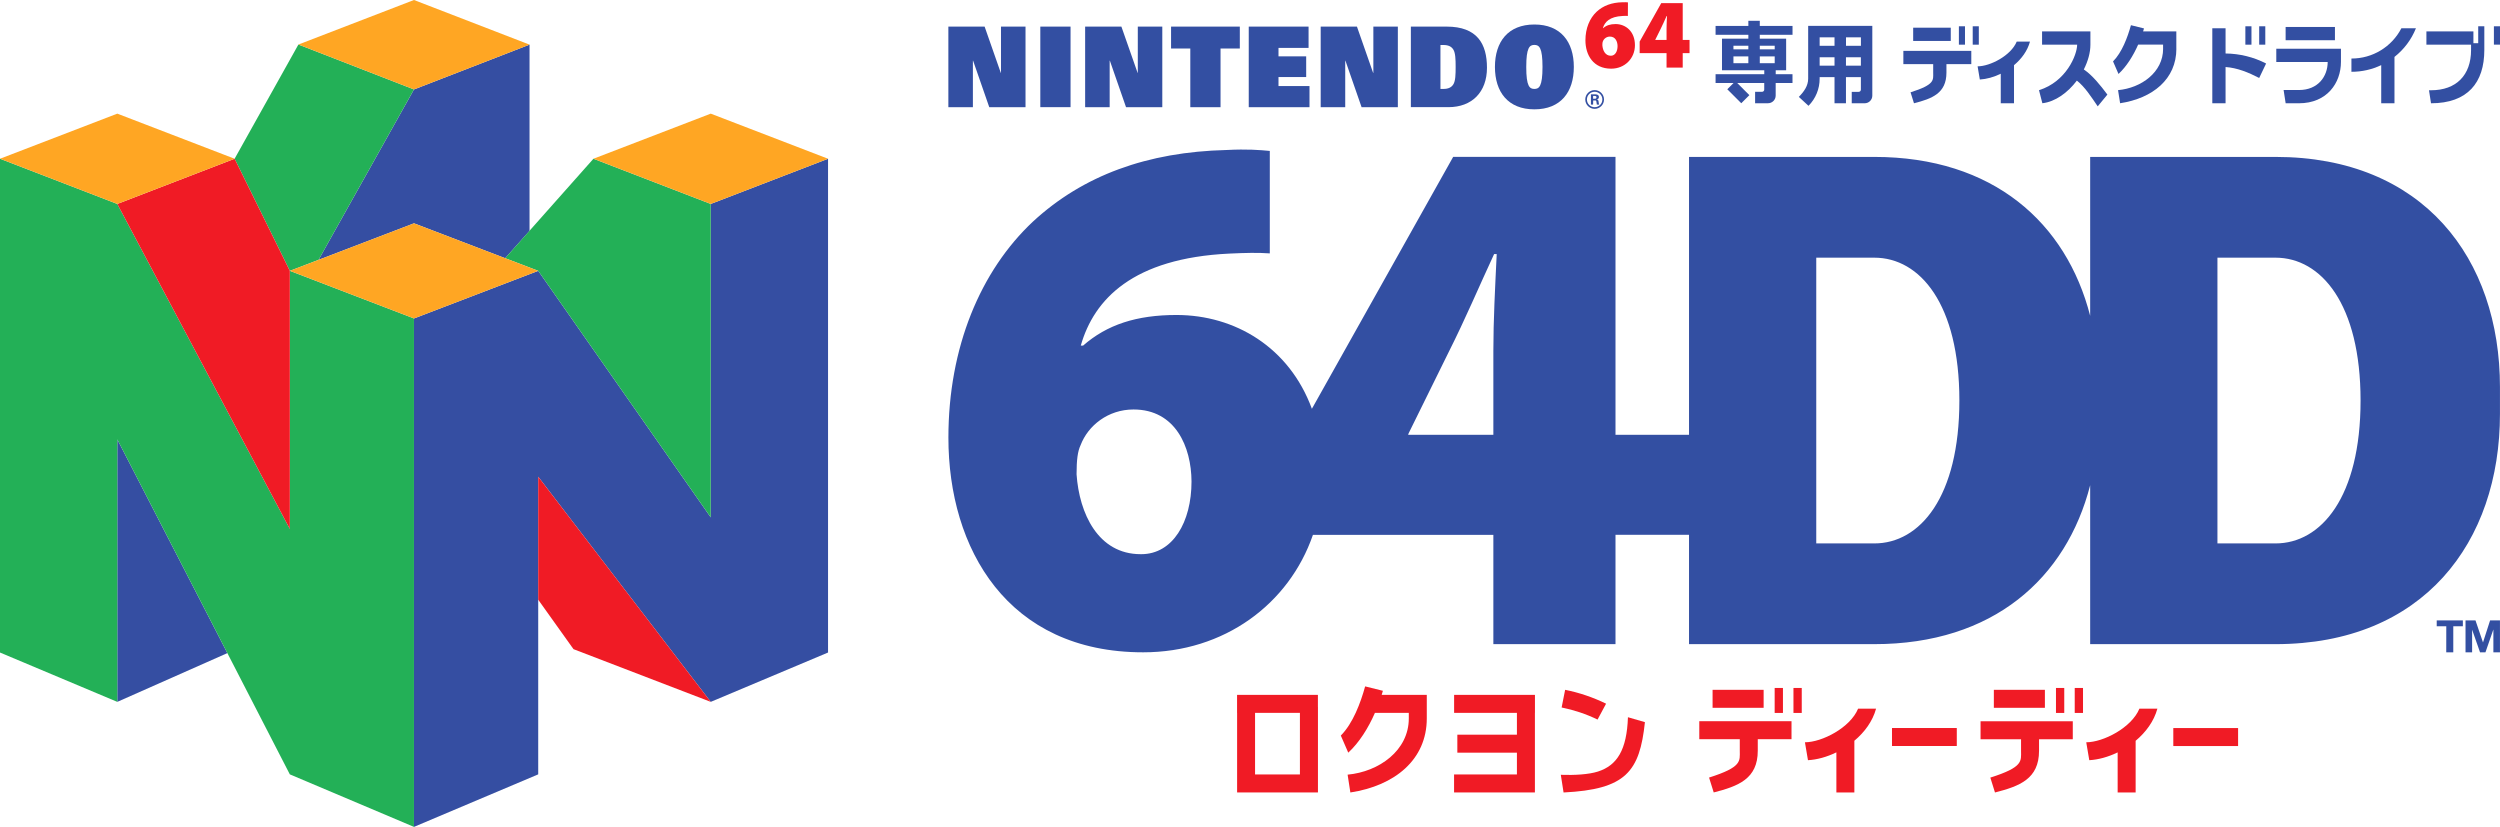
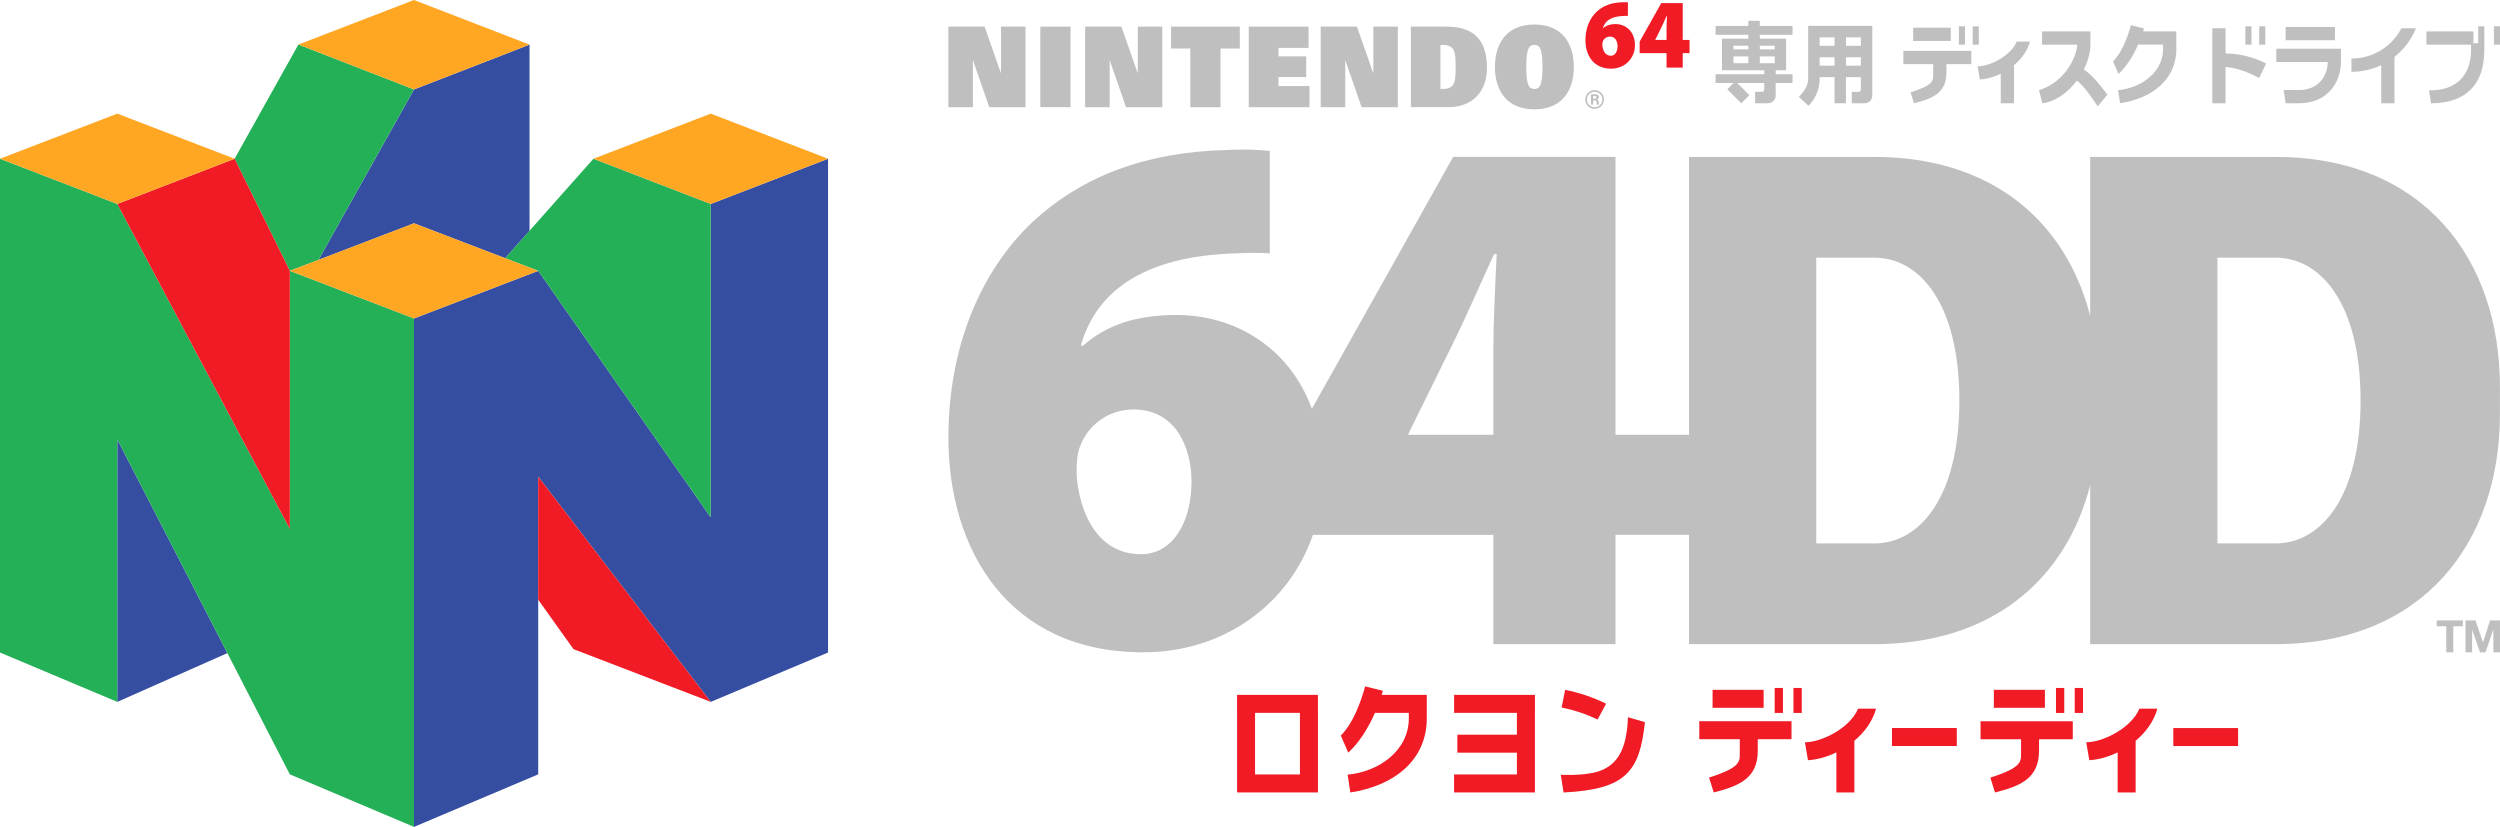
<svg xmlns="http://www.w3.org/2000/svg" height="2045.851" width="6185.398" version="1.1" id="svg167380">
  <defs id="defs167384" />
  <g id="g1" transform="matrix(11.15081,0,0,11.15081,-143.5064,2272.498)">
    <polygon class="st2" points="429.5,92.8 330.5,269.6 429.5,231.7 524.1,267.9 549.4,239.5 549.4,46.3 " id="polygon11" style="fill:#354ea2" transform="matrix(0.2138606,0,0,0.2138606,12.86959,-203.7966)" />
    <polygon class="st2" points="121.7,728.2 235.9,677.6 121.7,455.9 " id="polygon13" style="fill:#354ea2" transform="matrix(0.2138606,0,0,0.2138606,12.86959,-203.7966)" />
    <polygon class="st2" points="859.1,164.7 859.1,677 737.4,728.2 558.4,494.6 558.4,803.4 429.5,857.9 429.5,330.4 558.4,281 737.4,536.8 737.4,211.6 " id="polygon12" style="fill:#354ea2" transform="matrix(0.2138606,0,0,0.2138606,12.86959,-203.7966)" />
    <polygon class="st3" points="429.5,92.8 309.6,46.2 243.4,164.7 300.7,281 330.5,269.6 " id="polygon14" style="fill:#23b057" transform="matrix(0.2138606,0,0,0.2138606,12.86959,-203.7966)" />
    <polygon class="st3" points="737.4,536.8 558.4,281 524.1,267.9 615.7,164.7 737.4,211.6 " id="polygon15" style="fill:#23b057" transform="matrix(0.2138606,0,0,0.2138606,12.86959,-203.7966)" />
    <polygon class="st3" points="300.7,281 300.7,548.8 121.7,211.6 0,164.7 0,677 121.7,728.2 121.7,455.9 300.7,803.4 429.5,857.9 429.5,330.4 " id="polygon16" style="fill:#23b057" transform="matrix(0.2138606,0,0,0.2138606,12.86959,-203.7966)" />
    <polygon class="st1" points="121.7,211.6 243.4,164.7 300.7,281 300.7,548.8 " id="polygon17" style="fill:#f01b25" transform="matrix(0.2138606,0,0,0.2138606,12.86959,-203.7966)" />
    <polygon class="st1" points="558.4,622.2 595,673.5 737.4,728.2 558.4,494.6 " id="polygon18" style="fill:#f01b25" transform="matrix(0.2138606,0,0,0.2138606,12.86959,-203.7966)" />
    <polygon class="st4" points="300.7,281 429.5,231.7 558.4,281 429.5,330.4 " id="polygon19" style="fill:#ffa623" transform="matrix(0.2138606,0,0,0.2138606,12.86959,-203.7966)" />
    <polygon class="st4" points="859.1,164.7 737.4,211.6 615.7,164.7 737.4,117.9 " id="polygon20" style="fill:#ffa623" transform="matrix(0.2138606,0,0,0.2138606,12.86959,-203.7966)" />
    <polygon class="st4" points="243.4,164.7 121.7,211.6 0,164.7 121.7,117.9 " id="polygon21" style="fill:#ffa623" transform="matrix(0.2138606,0,0,0.2138606,12.86959,-203.7966)" />
    <polygon class="st4" points="309.6,46.2 429.5,92.8 549.4,46.3 429.5,0 " id="polygon22" style="fill:#ffa623" transform="matrix(0.2138606,0,0,0.2138606,12.86959,-203.7966)" />
  </g>
  <g transform="matrix(1.333333,0,0,-1.333333,2346.401,1961.455)" id="g10">
-     <path id="path88" style="fill:#334fa2;fill-opacity:1;fill-rule:nonzero;stroke:none;stroke-width:0.1" d="m 45.523,1358.5 h 0.375 l 30,-86.33 h 67.278 v 149.55 H 97.648 v -85.8 h -0.375 l -30,85.8 H 0 v -149.55 h 45.523 z" />
-     <path id="path94" style="fill:#334fa2;fill-opacity:1;fill-rule:nonzero;stroke:none;stroke-width:0.1" d="m 170.625,1272.25 h 56.102 v 149.473 h -56.102 z" />
-     <path id="path90" style="fill:#334fa2;fill-opacity:1;fill-rule:nonzero;stroke:none;stroke-width:0.1" d="m 299.324,1358.5 h 0.375 l 30,-86.33 h 67.278 v 149.55 h -45.454 v -85.8 h -0.375 l -30.074,85.8 h -67.273 v -149.55 h 45.523 z" />
-     <path id="path96" style="fill:#334fa2;fill-opacity:1;fill-rule:nonzero;stroke:none;stroke-width:0.1" d="m 448.949,1272.17 h 56.102 v 108.9 h 35.773 v 40.65 H 413.25 v -40.65 h 35.699 z" />
-     <path id="path106" style="fill:#334fa2;fill-opacity:1;fill-rule:nonzero;stroke:none;stroke-width:0.1" d="m 670.125,1311.4 h -57.523 v 16.73 h 51.375 v 38.39 h -51.375 v 15.68 h 55.796 v 39.52 h -111 v -149.55 h 112.727 z" />
-     <path id="path92" style="fill:#334fa2;fill-opacity:1;fill-rule:nonzero;stroke:none;stroke-width:0.1" d="m 736.426,1358.5 h 0.375 l 30,-86.33 h 67.273 v 149.55 h -45.449 v -85.8 h -0.449 l -30,85.8 h -67.278 v -149.55 h 45.528 z" />
-     <path id="path98" style="fill:#334fa2;fill-opacity:1;fill-rule:nonzero;stroke:none;stroke-width:0.1" d="m 999.449,1345.38 c 0,44.25 -18.074,76.34 -74.773,76.34 h -66.449 v -149.47 h 69.824 c 43.574,0 71.398,27.97 71.398,73.13 z m -86.324,-39.31 v 81.53 h 5.477 c 9.074,0 15.074,-2.78 18.597,-8.78 3.676,-6.22 4.125,-17.55 4.125,-32.02 0,-14.4 -0.375,-25.73 -4.125,-31.95 -3.523,-6 -9.597,-8.78 -18.597,-8.78 z" />
-     <path id="path100" style="fill:#334fa2;fill-opacity:1;fill-rule:nonzero;stroke:none;stroke-width:0.1" d="m 1087.43,1268.2 c 48.89,0 73.2,32.02 73.2,78.68 0,46.64 -24.38,78.75 -73.2,78.75 -48.91,0 -73.2,-32.11 -73.2,-78.75 0,-46.58 24.37,-78.68 73.2,-78.68 z m 0,119.55 c 9,0 15.07,-5.1 15.07,-40.87 0,-36.61 -6.45,-40.81 -15.07,-40.81 -8.63,0 -15.16,4.28 -15.08,40.81 0,35.84 6.08,40.87 15.08,40.87 z" />
-     <path id="path14" style="fill:#334fa2;fill-opacity:1;fill-rule:nonzero;stroke:none;stroke-width:0.1" d="m 1199.25,1272.17 c -7.95,0 -14.32,6.46 -14.32,14.33 0,7.88 6.45,14.32 14.32,14.32 7.88,0 14.32,-6.44 14.32,-14.32 0.08,-7.95 -6.37,-14.33 -14.32,-14.33 m 0,31.73 c -9.6,0 -17.4,-7.8 -17.4,-17.4 0,-9.6 7.8,-17.4 17.4,-17.4 9.6,0 17.4,7.8 17.4,17.4 0,9.52 -7.8,17.4 -17.4,17.4 z" />
-     <path id="path16" style="fill:#334fa2;fill-opacity:1;fill-rule:nonzero;stroke:none;stroke-width:0.1" d="m 1196.4,1287.85 h 3.37 c 1.88,0 2.86,0.9 2.86,2.7 0,1.72 -1.06,2.4 -2.86,2.47 h -3.37 v -5.17 m 0,-10.88 h -4.05 v 19.05 h 8.17 c 3.23,0 6.68,-1.05 6.68,-4.95 0,-2.55 -1.65,-4.12 -3.97,-4.65 3.15,-0.37 3.15,-2.32 3.45,-4.95 0.14,-1.27 0.37,-3.45 1.12,-4.5 h -4.5 c -0.37,1.73 -0.53,3.38 -0.75,5.1 -0.15,1.13 -0.37,2.56 -1.73,2.63 h -4.27 z" />
+     <path id="path88" style="fill:#bfbfbf;fill-opacity:1;fill-rule:nonzero;stroke:none;stroke-width:0.1" d="m 45.523,1358.5 h 0.375 l 30,-86.33 h 67.278 v 149.55 H 97.648 v -85.8 h -0.375 l -30,85.8 H 0 v -149.55 h 45.523 z" />
+     <path id="path94" style="fill:#bfbfbf;fill-opacity:1;fill-rule:nonzero;stroke:none;stroke-width:0.1" d="m 170.625,1272.25 h 56.102 v 149.473 h -56.102 z" />
+     <path id="path90" style="fill:#bfbfbf;fill-opacity:1;fill-rule:nonzero;stroke:none;stroke-width:0.1" d="m 299.324,1358.5 h 0.375 l 30,-86.33 h 67.278 v 149.55 h -45.454 v -85.8 h -0.375 l -30.074,85.8 h -67.273 v -149.55 h 45.523 z" />
+     <path id="path96" style="fill:#bfbfbf;fill-opacity:1;fill-rule:nonzero;stroke:none;stroke-width:0.1" d="m 448.949,1272.17 h 56.102 v 108.9 h 35.773 v 40.65 H 413.25 v -40.65 h 35.699 z" />
+     <path id="path106" style="fill:#bfbfbf;fill-opacity:1;fill-rule:nonzero;stroke:none;stroke-width:0.1" d="m 670.125,1311.4 h -57.523 v 16.73 h 51.375 v 38.39 h -51.375 v 15.68 h 55.796 v 39.52 h -111 v -149.55 h 112.727 z" />
+     <path id="path92" style="fill:#bfbfbf;fill-opacity:1;fill-rule:nonzero;stroke:none;stroke-width:0.1" d="m 736.426,1358.5 h 0.375 l 30,-86.33 h 67.273 v 149.55 h -45.449 v -85.8 h -0.449 l -30,85.8 h -67.278 v -149.55 h 45.528 z" />
+     <path id="path98" style="fill:#bfbfbf;fill-opacity:1;fill-rule:nonzero;stroke:none;stroke-width:0.1" d="m 999.449,1345.38 c 0,44.25 -18.074,76.34 -74.773,76.34 h -66.449 v -149.47 h 69.824 c 43.574,0 71.398,27.97 71.398,73.13 z m -86.324,-39.31 v 81.53 h 5.477 c 9.074,0 15.074,-2.78 18.597,-8.78 3.676,-6.22 4.125,-17.55 4.125,-32.02 0,-14.4 -0.375,-25.73 -4.125,-31.95 -3.523,-6 -9.597,-8.78 -18.597,-8.78 z" />
+     <path id="path100" style="fill:#bfbfbf;fill-opacity:1;fill-rule:nonzero;stroke:none;stroke-width:0.1" d="m 1087.43,1268.2 c 48.89,0 73.2,32.02 73.2,78.68 0,46.64 -24.38,78.75 -73.2,78.75 -48.91,0 -73.2,-32.11 -73.2,-78.75 0,-46.58 24.37,-78.68 73.2,-78.68 z m 0,119.55 c 9,0 15.07,-5.1 15.07,-40.87 0,-36.61 -6.45,-40.81 -15.07,-40.81 -8.63,0 -15.16,4.28 -15.08,40.81 0,35.84 6.08,40.87 15.08,40.87 z" />
+     <path id="path14" style="fill:#bfbfbf;fill-opacity:1;fill-rule:nonzero;stroke:none;stroke-width:0.1" d="m 1199.25,1272.17 c -7.95,0 -14.32,6.46 -14.32,14.33 0,7.88 6.45,14.32 14.32,14.32 7.88,0 14.32,-6.44 14.32,-14.32 0.08,-7.95 -6.37,-14.33 -14.32,-14.33 m 0,31.73 c -9.6,0 -17.4,-7.8 -17.4,-17.4 0,-9.6 7.8,-17.4 17.4,-17.4 9.6,0 17.4,7.8 17.4,17.4 0,9.52 -7.8,17.4 -17.4,17.4 z" />
+     <path id="path16" style="fill:#bfbfbf;fill-opacity:1;fill-rule:nonzero;stroke:none;stroke-width:0.1" d="m 1196.4,1287.85 h 3.37 c 1.88,0 2.86,0.9 2.86,2.7 0,1.72 -1.06,2.4 -2.86,2.47 h -3.37 v -5.17 m 0,-10.88 h -4.05 v 19.05 h 8.17 c 3.23,0 6.68,-1.05 6.68,-4.95 0,-2.55 -1.65,-4.12 -3.97,-4.65 3.15,-0.37 3.15,-2.32 3.45,-4.95 0.14,-1.27 0.37,-3.45 1.12,-4.5 h -4.5 c -0.37,1.73 -0.53,3.38 -0.75,5.1 -0.15,1.13 -0.37,2.56 -1.73,2.63 h -4.27 z" />
  </g>
  <g id="g5">
    <path id="path102" style="fill:#f01b25;fill-opacity:1;fill-rule:nonzero;stroke:none;stroke-width:0.1" d="m 1229.93,1343.65 c 25.2,0 44.09,19.05 44.09,43.57 0,25.58 -17.17,39.23 -35.92,39.23 -9.75,0 -17.1,-2.4 -22.95,-7.57 h -0.6 c 3.22,11.39 12.75,21.44 36.45,22.57 4.05,0.22 6.98,0.3 9.9,0.07 l 0.15,25.13 c -2.4,0.23 -5.55,0.52 -10.65,0.23 -19.35,-0.46 -35.17,-6.16 -47.47,-17.56 -12.91,-12.07 -20.78,-30.82 -20.78,-53.02 0,-27.23 14.48,-52.65 47.78,-52.65 z m -15.38,50.77 c 1.88,4.88 6.83,8.78 13.05,8.78 10.28,0 14.1,-9.23 14.17,-17.7 0,-9.98 -4.64,-17.85 -12.37,-17.85 -10.58,-0.08 -15.15,9.98 -15.83,19.57 0,3.6 0.23,5.7 0.98,7.2 z" transform="matrix(1.333333,0,0,-1.333333,2346.401,1961.455)" />
    <path id="path104" style="fill:#f01b25;fill-opacity:1;fill-rule:nonzero;stroke:none;stroke-width:0.1" d="m 1332.68,1345.6 h 30 v 26.85 h 12.67 v 24.6 h -12.67 v 68.25 h -39.83 l -40.05,-71.33 v -21.52 h 49.88 z m -21,51.45 0.14,0.37 9.83,19.88 c 4.2,8.33 7.42,15.97 11.17,24.08 h 0.68 c -0.37,-8.41 -0.82,-16.28 -0.82,-23.86 v -20.55 z" transform="matrix(1.333333,0,0,-1.333333,2346.401,1961.455)" />
  </g>
  <g id="g4" transform="matrix(1.333333,0,0,-1.333333,2346.401,1961.455)">
-     <path id="path160" style="fill:#334fa2;fill-opacity:1;fill-rule:nonzero;stroke:none;stroke-width:0.177" d="M 2462.624,1179.921 H 2118.757 V 885.023 c -44.248,172.501 -179.785,294.899 -400.581,294.899 h -343.8 V 664.297 h -136.427 V 1179.999 H 936.751 L 674.552,712.522 c -41.928,114.301 -143.028,174.076 -251.177,174.076 -74.023,0 -129.001,-17.927 -173.398,-56.848 h -4.278 c 24.603,86.171 96.75,162.222 275.7,170.773 30.829,1.425 52.499,1.95 75.078,0.374 v 190.126 c -18.454,1.726 -41.55,3.748 -80.402,1.726 C 369.448,1189.147 249.977,1145.796 156.977,1059.922 59.551,968.5 0.074,826.597 0.074,658.973 c 0,-206.1 109.653,-398.4 361.5,-398.326 150.376,0 270.602,89.478 314.926,217.95 H 1011.3 V 275.796 l 226.648,0.078 v 202.798 h 136.427 v -202.876 h 343.8 c 220.796,0 356.333,122.402 400.581,294.902 V 275.796 h 343.797 c 274.041,0 416.626,188.552 416.626,427.351 v 49.5 c 0.071,238.801 -142.585,427.274 -416.555,427.274 z M 357.977,442.749 h -1.205 c -79.199,0 -113.921,75.973 -118.874,148.2 0,26.848 2.102,42.823 7.426,53.999 13.801,36.45 51,66.302 98.25,66.302 77.999,0 107.249,-69.528 107.626,-133.58 0,-75.749 -34.95,-134.922 -93.222,-134.922 z M 1011.3,819.699 V 664.223 H 853.125 l 0.977,2.851 74.249,150.597 c 31.649,62.927 56.023,120.976 84.376,182.027 h 4.796 c -3.001,-62.925 -6.223,-122.698 -6.223,-179.999 z m 706.875,-357 h -107.698 v 530.25 h 107.698 c 84.818,0 157.876,-86.176 157.876,-265.126 0,-178.948 -73.059,-265.124 -157.876,-265.124 z m 744.448,0 h -107.698 v 530.25 h 107.698 c 84.823,0 157.882,-86.176 157.882,-265.126 0,-178.948 -73.059,-265.124 -157.882,-265.124 z" />
-     <path id="path20" style="display:inline;fill:#334fa2;fill-opacity:1;fill-rule:nonzero;stroke:none;stroke-width:1.724" d="m 27795.734,3089.503 h -177.585 v 109.482 h 485.17 V 3089.503 h -177.758 v -483.015 h -130.516 z" transform="scale(0.1)" />
-     <path id="path24" style="display:inline;fill:#334fa2;fill-opacity:1;fill-rule:nonzero;stroke:none;stroke-width:1.766" d="m 28154.348,3198.984 h 182.996 l 138.66,-407.254 h 1.59 l 131.241,407.254 h 182.996 v -592.494 h -122.233 v 419.99 h -1.59 l -145.372,-419.99 h -100.506 l -145.549,415.503 h -1.59 v -415.503 h -122.233 v 592.494 z" transform="scale(0.1)" />
+     <path id="path160" style="fill:#bfbfbf;fill-opacity:1;fill-rule:nonzero;stroke:none;stroke-width:0.177" d="M 2462.624,1179.921 H 2118.757 V 885.023 c -44.248,172.501 -179.785,294.899 -400.581,294.899 h -343.8 V 664.297 h -136.427 V 1179.999 H 936.751 L 674.552,712.522 c -41.928,114.301 -143.028,174.076 -251.177,174.076 -74.023,0 -129.001,-17.927 -173.398,-56.848 h -4.278 c 24.603,86.171 96.75,162.222 275.7,170.773 30.829,1.425 52.499,1.95 75.078,0.374 v 190.126 c -18.454,1.726 -41.55,3.748 -80.402,1.726 C 369.448,1189.147 249.977,1145.796 156.977,1059.922 59.551,968.5 0.074,826.597 0.074,658.973 c 0,-206.1 109.653,-398.4 361.5,-398.326 150.376,0 270.602,89.478 314.926,217.95 H 1011.3 V 275.796 l 226.648,0.078 v 202.798 h 136.427 v -202.876 h 343.8 c 220.796,0 356.333,122.402 400.581,294.902 V 275.796 h 343.797 c 274.041,0 416.626,188.552 416.626,427.351 v 49.5 c 0.071,238.801 -142.585,427.274 -416.555,427.274 z M 357.977,442.749 h -1.205 c -79.199,0 -113.921,75.973 -118.874,148.2 0,26.848 2.102,42.823 7.426,53.999 13.801,36.45 51,66.302 98.25,66.302 77.999,0 107.249,-69.528 107.626,-133.58 0,-75.749 -34.95,-134.922 -93.222,-134.922 z M 1011.3,819.699 V 664.223 H 853.125 l 0.977,2.851 74.249,150.597 c 31.649,62.927 56.023,120.976 84.376,182.027 h 4.796 c -3.001,-62.925 -6.223,-122.698 -6.223,-179.999 z m 706.875,-357 h -107.698 v 530.25 h 107.698 c 84.818,0 157.876,-86.176 157.876,-265.126 0,-178.948 -73.059,-265.124 -157.876,-265.124 z m 744.448,0 h -107.698 v 530.25 h 107.698 c 84.823,0 157.882,-86.176 157.882,-265.126 0,-178.948 -73.059,-265.124 -157.882,-265.124 z" />
+     <path id="path20" style="display:inline;fill:#bfbfbf;fill-opacity:1;fill-rule:nonzero;stroke:none;stroke-width:1.724" d="m 27795.734,3089.503 h -177.585 v 109.482 h 485.17 V 3089.503 h -177.758 v -483.015 h -130.516 z" transform="scale(0.1)" />
+     <path id="path24" style="display:inline;fill:#bfbfbf;fill-opacity:1;fill-rule:nonzero;stroke:none;stroke-width:1.766" d="m 28154.348,3198.984 h 182.996 l 138.66,-407.254 h 1.59 l 131.241,407.254 h 182.996 v -592.494 h -122.233 v 419.99 h -1.59 l -145.372,-419.99 h -100.506 l -145.549,415.503 h -1.59 v -415.503 h -122.233 v 592.494 z" transform="scale(0.1)" />
  </g>
  <g id="g3" transform="matrix(0.1333333,0,0,-0.1333333,2346.401,1961.455)" style="display:inline">
    <path id="path122" style="display:inline;fill:#f01b25;fill-opacity:1;fill-rule:nonzero;stroke:none" d="m 6857.27,1816.72 h -1500 v -333.75 h 0.74 V 6.25 h 1500 v 1587.73 h -0.74 z M 5691.02,1482.97 h 832.5 V 340 h -832.5 z" />
    <path id="path154" style="display:inline;fill:#f01b25;fill-opacity:1;fill-rule:nonzero;stroke:none" d="m 8063.24,1892.5 -329.26,81.72 c -85.46,-308.24 -225.74,-684.73 -451.48,-912.74 6.76,-15 138.01,-317.261 138.01,-317.261 205.51,189.761 372.73,459.021 495,738.751 h 628.47 v -103.48 c 0,-594.021 -551.25,-989.26 -1135.46,-1043.24 0,0 47.22,-306.019 50.97,-330.781 C 8283.01,130.742 8877.73,613.75 8877.73,1379.49 v 437.23 h -836.99 c 7.5,25.51 15,51.01 22.5,75.78 z" />
    <path id="path120" style="display:inline;fill:#f01b25;fill-opacity:1;fill-rule:nonzero;stroke:none" d="m 9384.77,1482.97 h 1165.43 v -405 H 9444.77 V 744.219 H 10550.2 V 340 H 9383.98 V 6.25 H 10884 v 1476.72 h 0.8 v 333.75 H 9384.77 Z" />
    <path id="path156" style="display:inline;fill:#f01b25;fill-opacity:1;fill-rule:nonzero;stroke:none" d="m 12204.8,1653.24 c -241.6,117.74 -496.6,204.73 -759.8,257.23 -21.8,-109.49 -43.5,-218.24 -65.2,-327.74 230.9,-46.48 455.2,-121.48 666.7,-224.25 z" />
    <path id="path128" style="display:inline;fill:#f01b25;fill-opacity:1;fill-rule:nonzero;stroke:none" d="m 11364.8,333.242 c 0,0 45.7,-295.512 50.9,-327.773 C 12573,62.5 12828,392.5 12925.5,1310.47 l -315,91.52 c -21,-605.271 -199.5,-893.24 -556.5,-1008.01 -171,-54.761 -434.2,-69.761 -689.2,-60.738 z" />
    <path id="path118" style="display:inline;fill:#f01b25;fill-opacity:1;fill-rule:nonzero;stroke:none" d="m 14181,1576.72 h 947.23 v 333.75 H 14181 Z" />
    <path id="path112" style="display:inline;fill:#f01b25;fill-opacity:1;fill-rule:nonzero;stroke:none" d="m 13934.3,993.98 h 751.4 V 779.492 c 0,-190.512 47.3,-301.523 -570,-497.262 L 14202,6.25 c 453,116.25 817.5,249.73 817.5,773.242 V 993.98 h 626.2 v 333.75 h -1711.4 z" />
    <path id="path108" style="display:inline;fill:#f01b25;fill-opacity:1;fill-rule:nonzero;stroke:none" d="m 15333,1481.48 h 153.75 V 1945 H 15333 Z" />
    <path id="path110" style="fill:#f01b25;fill-opacity:1;fill-rule:nonzero;stroke:none" d="m 15681.8,1481.48 h 153.75 V 1945 h -153.75 z" />
    <path id="path126" style="fill:#f01b25;fill-opacity:1;fill-rule:nonzero;stroke:none;stroke-width:1.056" d="m 15894.712,936.992 56.291,-332.262 c 167.923,9.019 352.533,60 527.215,145.5 V 6.25 h 333.734 V 965.468 c 189.045,158.286 339.014,361.526 402.804,594.759 -110.998,0 -222.736,0 -333.734,0 -145.533,-353.98 -672.009,-623.235 -986.31,-623.235 z" />
    <path id="path116" style="display:inline;fill:#f01b25;fill-opacity:1;fill-rule:nonzero;stroke:none;stroke-width:1.148" d="m 17510.252,1201.725 h 1202.311 V 867.971 h -1202.311" />
    <path id="path148" style="display:inline;fill:#f01b25;fill-opacity:1;fill-rule:nonzero;stroke:none;stroke-width:1.248" d="m 19400.235,1910.464 h 947.218 v -333.748 h -947.218" />
    <path id="path140" style="fill:#f01b25;fill-opacity:1;fill-rule:nonzero;stroke:none;stroke-width:1.28" d="m 19153.538,993.241 h 751.395 V 778.749 c 0,-190.507 47.362,-301.519 -570.011,-497.269 L 19421.198,5.469 C 19874.212,121.719 20238.773,255.23 20238.773,778.749 V 993.241 h 626.205 v 333.746 h -1711.44 z" />
    <path id="path132" style="display:inline;fill:#f01b25;fill-opacity:1;fill-rule:nonzero;stroke:none;stroke-width:1.27" d="m 20552.993,1944.995 h 153.712 v -463.513 h -153.712" />
    <path id="path136" style="display:inline;fill:#f01b25;fill-opacity:1;fill-rule:nonzero;stroke:none;stroke-width:1.292" d="m 20900.998,1944.99 h 153.712 v -463.514 h -153.712" />
    <path id="path152" style="fill:#f01b25;fill-opacity:1;fill-rule:nonzero;stroke:none;stroke-width:1.376" d="m 21114.892,936.994 c 0,0 54.642,-324.761 56.156,-332.263 168.055,9.021 351.8,60 526.462,144.762 V 6.25 h 333.769 V 964.734 c 189.802,159.019 339.826,362.262 403.552,595.506 -111.073,0 -222.834,0 -333.77,0 -145.482,-353.986 -672.081,-623.245 -986.169,-623.245 z" />
    <path id="path144" style="display:inline;fill:#f01b25;fill-opacity:1;fill-rule:nonzero;stroke:none;stroke-width:1.468" d="m 22730.272,1200.979 h 1202.203 V 867.229 h -1202.203" />
  </g>
  <g id="g2" style="display:inline" transform="matrix(0.1333333,0,0,-0.1333333,2346.401,1961.455)">
-     <path id="path26" style="fill:#334fa2;fill-opacity:1;fill-rule:nonzero;stroke:none" d="m 14454,13054.7 259.5,-259.5 150,150 -225.8,225.8 h 501.8 v -123 c 0,-22.5 -18,-40.5 -40.5,-40.5 h -129 v -212.3 h 240 c 78,0 141.8,63.8 141.8,141.8 v 233.2 h 312 v 164.3 h -311.3 v 72.7 h 193.5 v 585.8 h -489 v 72.7 h 607.5 V 14230 H 15057 v 95.2 h -212.2 v -95.2 h -608.3 v -164.3 h 608.3 v -72.7 h -489.1 v -585.8 h 784.5 v -72.7 h -903.7 v -164.3 h 333 z m 879.8,483.8 h -276.758 v 126.012 h 276.758 z m 0,257.2 h -276.758 v 65.977 h 276.758 z m -489,0 h -276.758 v 65.977 h 276.758 z m -276.8,-131.2 h 276.758 v -126.012 H 14568 Z" />
-     <path id="path30" style="fill:#334fa2;fill-opacity:1;fill-rule:nonzero;stroke:none;stroke-width:1.052" d="m 16167.727,13252.027 v 27.663 h 276.003 v -485.213 h 212.262 v 485.213 h 276.739 v -232.456 c 0,-22.51 -17.987,-40.496 -40.496,-40.496 h -128.956 v -212.261 h 239.925 c 78.046,0 141.788,63.741 141.788,141.788 v 1294.499 H 15954.73 v -979.473 c 0.736,-132.848 -79.519,-243.817 -173.238,-338.377 50.278,-49.437 129.061,-116.229 179.233,-165.665 133.479,134.215 207.739,315.762 207.002,504.778 z m 0,239.925 v 156.829 h 276.003 v -156.829 z m 765.74,368.985 h -276.739 v 157.566 h 276.739 z m -489.737,0 h -276.003 v 157.566 h 276.003 z m 212.262,-368.985 v 156.829 h 276.739 v -156.829 z" />
-     <path id="path54" style="display:inline;fill:#334fa2;fill-opacity:1;fill-rule:nonzero;stroke:none;stroke-width:1.141" d="m 17903.274,14197.047 h 697.471 v -246.032 h -697.471" />
-     <path id="path164" style="display:inline;fill:#334fa2;fill-opacity:1;fill-rule:nonzero;stroke:none;stroke-width:1.165" d="m 17721.119,13767.307 v -245.949 h 553.501 v -157.561 c 0,-140.209 35.169,-222.076 -420.046,-366.012 l 63.7,-203.21 c 333.754,85.476 602.295,183.762 602.295,569.222 v 157.561 h 461.27 v 245.949 z" />
-     <path id="path34" style="fill:#334fa2;fill-opacity:1;fill-rule:nonzero;stroke:none;stroke-width:1.157" d="m 18751.5,14223.253 h 113.305 v -341.187 H 18751.5" />
-     <path id="path38" style="fill:#334fa2;fill-opacity:1;fill-rule:nonzero;stroke:none;stroke-width:1.173" d="m 19008.002,14223.243 h 113.202 v -341.249 h -113.202" />
-     <path id="path58" style="fill:#334fa2;fill-opacity:1;fill-rule:nonzero;stroke:none;stroke-width:1.231" d="m 19139.917,13235.443 c 123.748,6.772 259.564,44.205 388.484,107.249 v -548.188 h 246.02 v 707.153 c 139.51,116.237 249.837,266.213 296.258,437.245 -81.76,0 -164.259,0 -246.02,0 -106.51,-260.18 -494.256,-458.917 -725.992,-458.917 z" />
-     <path id="path62" style="fill:#334fa2;fill-opacity:1;fill-rule:nonzero;stroke:none;stroke-width:1.319" d="m 20237.988,13037.525 c 6.069,-21.758 58.584,-227.275 62.278,-242.264 239.216,26.244 472.495,197.271 640.461,419.954 144.876,-112.456 264.814,-298.472 386.995,-477.693 l 179.313,218.25 c -130.494,174.721 -278.932,359.194 -437.266,466.465 76.528,151.605 122.313,312.05 122.313,459.828 v 245.946 h -897.094 v -245.946 h 651.017 c -0.792,-190.528 -203.195,-687.816 -708.017,-844.54 z" />
-     <path id="path82" style="display:inline;fill:#334fa2;fill-opacity:1;fill-rule:nonzero;stroke:none;stroke-width:1.398" d="m 22077.757,13882.712 h 462.735 v -75.743 h 0.699 c 0,-438.005 -405.697,-729.024 -836.278,-768.741 12.023,-86.256 26.282,-171.771 38.305,-243.013 606.029,92.268 1044.019,447.735 1044.019,1011.754 h -0.839 v 321.817 h -616.374 c 6.012,18.733 11.184,36.627 16.357,54.661 l -242.132,59.974 c -63.049,-226.474 -165.802,-503.947 -332.302,-671.958 l 101.214,-233.24 c 150.843,140.232 273.867,338.984 364.596,544.489 z" />
-     <path id="path42" style="display:inline;fill:#334fa2;fill-opacity:1;fill-rule:nonzero;stroke:none;stroke-width:1.5" d="m 23699.962,13467.237 c 217.52,-15.002 425.289,-100.51 624.058,-203.254 37.504,72.742 90.758,195.753 128.262,268.525 -234.022,120.746 -492.046,182.972 -752.32,185.972 v 468.014 h -246.023 v -1391.995 h 246.023 z" />
-     <path id="path66" style="fill:#334fa2;fill-opacity:1;fill-rule:nonzero;stroke:none;stroke-width:1.483" d="m 24067.534,14223.235 h 113.19 v -341.245 h -113.19" />
-     <path id="path70" style="fill:#334fa2;fill-opacity:1;fill-rule:nonzero;stroke:none;stroke-width:1.499" d="m 24323.945,14223.25 h 113.341 v -341.237 h -113.341" />
-     <path id="path78" style="display:inline;fill:#334fa2;fill-opacity:1;fill-rule:nonzero;stroke:none;stroke-width:1.585" d="m 25061.213,13040.439 h -284.253 l 38.206,-245.967 h 246.047 c 522.056,0 779.992,377.218 779.992,768.752 v 243.003 h -1199.951 v -246.015 h 953.905 c -1.427,-266.989 -177.718,-519.773 -533.946,-519.773 z" />
-     <path id="path46" style="display:inline;fill:#334fa2;fill-opacity:1;fill-rule:nonzero;stroke:none;stroke-width:1.579" d="m 24814.494,14210.494 h 915.056 v -245.978 h -915.056" />
-     <path id="path50" style="display:inline;fill:#334fa2;fill-opacity:1;fill-rule:nonzero;stroke:none;stroke-width:1.671" d="m 26588.347,12795.266 h 245.929 v 859.497 c 173.252,136.53 312.757,318.003 398.297,531.754 h -269.987 c -177.763,-343.515 -533.959,-563.247 -927.077,-561.743 v -245.996 c 195.139,-0.768 383.261,43.489 552.838,123.75 z" />
-     <path id="path86" style="display:inline;fill:#334fa2;fill-opacity:1;fill-rule:nonzero;stroke:none;stroke-width:1.749" d="m 28255.506,13782.989 c 0,-467.967 -275.224,-746.985 -742.439,-746.985 0,0 0,0 -38.293,0 0,0 33.747,-217.503 37.594,-241.493 680.889,0 989.16,384.735 989.16,987.744 v 441.004 h -113.307 v -314.251 h -89.176 v 218.99 h -872.182 v -245.988 h 828.643 z" />
-     <path id="path74" style="display:inline;fill:#334fa2;fill-opacity:1;fill-rule:nonzero;stroke:none;stroke-width:1.766" d="m 28679.256,14223.239 h 113.227 v -340.511 h -113.227" />
+     <path id="path26" style="fill:#bfbfbf;fill-opacity:1;fill-rule:nonzero;stroke:none" d="m 14454,13054.7 259.5,-259.5 150,150 -225.8,225.8 h 501.8 v -123 c 0,-22.5 -18,-40.5 -40.5,-40.5 h -129 v -212.3 h 240 c 78,0 141.8,63.8 141.8,141.8 v 233.2 h 312 v 164.3 h -311.3 v 72.7 h 193.5 v 585.8 h -489 v 72.7 h 607.5 V 14230 H 15057 v 95.2 h -212.2 v -95.2 h -608.3 v -164.3 h 608.3 v -72.7 h -489.1 v -585.8 h 784.5 v -72.7 h -903.7 v -164.3 h 333 z m 879.8,483.8 h -276.758 v 126.012 h 276.758 z m 0,257.2 h -276.758 v 65.977 h 276.758 z m -489,0 h -276.758 v 65.977 h 276.758 z m -276.8,-131.2 h 276.758 v -126.012 H 14568 Z" />
+     <path id="path30" style="fill:#bfbfbf;fill-opacity:1;fill-rule:nonzero;stroke:none;stroke-width:1.052" d="m 16167.727,13252.027 v 27.663 h 276.003 v -485.213 h 212.262 v 485.213 h 276.739 v -232.456 c 0,-22.51 -17.987,-40.496 -40.496,-40.496 h -128.956 v -212.261 h 239.925 c 78.046,0 141.788,63.741 141.788,141.788 v 1294.499 H 15954.73 v -979.473 c 0.736,-132.848 -79.519,-243.817 -173.238,-338.377 50.278,-49.437 129.061,-116.229 179.233,-165.665 133.479,134.215 207.739,315.762 207.002,504.778 z m 0,239.925 v 156.829 h 276.003 v -156.829 z m 765.74,368.985 h -276.739 v 157.566 h 276.739 z m -489.737,0 h -276.003 v 157.566 h 276.003 z m 212.262,-368.985 v 156.829 h 276.739 v -156.829 z" />
+     <path id="path54" style="display:inline;fill:#bfbfbf;fill-opacity:1;fill-rule:nonzero;stroke:none;stroke-width:1.141" d="m 17903.274,14197.047 h 697.471 v -246.032 h -697.471" />
+     <path id="path164" style="display:inline;fill:#bfbfbf;fill-opacity:1;fill-rule:nonzero;stroke:none;stroke-width:1.165" d="m 17721.119,13767.307 v -245.949 h 553.501 v -157.561 c 0,-140.209 35.169,-222.076 -420.046,-366.012 l 63.7,-203.21 c 333.754,85.476 602.295,183.762 602.295,569.222 v 157.561 h 461.27 v 245.949 z" />
+     <path id="path34" style="fill:#bfbfbf;fill-opacity:1;fill-rule:nonzero;stroke:none;stroke-width:1.157" d="m 18751.5,14223.253 h 113.305 v -341.187 H 18751.5" />
+     <path id="path38" style="fill:#bfbfbf;fill-opacity:1;fill-rule:nonzero;stroke:none;stroke-width:1.173" d="m 19008.002,14223.243 h 113.202 v -341.249 h -113.202" />
+     <path id="path58" style="fill:#bfbfbf;fill-opacity:1;fill-rule:nonzero;stroke:none;stroke-width:1.231" d="m 19139.917,13235.443 c 123.748,6.772 259.564,44.205 388.484,107.249 v -548.188 h 246.02 v 707.153 c 139.51,116.237 249.837,266.213 296.258,437.245 -81.76,0 -164.259,0 -246.02,0 -106.51,-260.18 -494.256,-458.917 -725.992,-458.917 z" />
+     <path id="path62" style="fill:#bfbfbf;fill-opacity:1;fill-rule:nonzero;stroke:none;stroke-width:1.319" d="m 20237.988,13037.525 c 6.069,-21.758 58.584,-227.275 62.278,-242.264 239.216,26.244 472.495,197.271 640.461,419.954 144.876,-112.456 264.814,-298.472 386.995,-477.693 l 179.313,218.25 c -130.494,174.721 -278.932,359.194 -437.266,466.465 76.528,151.605 122.313,312.05 122.313,459.828 v 245.946 h -897.094 v -245.946 h 651.017 c -0.792,-190.528 -203.195,-687.816 -708.017,-844.54 z" />
+     <path id="path82" style="display:inline;fill:#bfbfbf;fill-opacity:1;fill-rule:nonzero;stroke:none;stroke-width:1.398" d="m 22077.757,13882.712 h 462.735 v -75.743 h 0.699 c 0,-438.005 -405.697,-729.024 -836.278,-768.741 12.023,-86.256 26.282,-171.771 38.305,-243.013 606.029,92.268 1044.019,447.735 1044.019,1011.754 h -0.839 v 321.817 h -616.374 c 6.012,18.733 11.184,36.627 16.357,54.661 l -242.132,59.974 c -63.049,-226.474 -165.802,-503.947 -332.302,-671.958 l 101.214,-233.24 c 150.843,140.232 273.867,338.984 364.596,544.489 z" />
+     <path id="path42" style="display:inline;fill:#bfbfbf;fill-opacity:1;fill-rule:nonzero;stroke:none;stroke-width:1.5" d="m 23699.962,13467.237 c 217.52,-15.002 425.289,-100.51 624.058,-203.254 37.504,72.742 90.758,195.753 128.262,268.525 -234.022,120.746 -492.046,182.972 -752.32,185.972 v 468.014 h -246.023 v -1391.995 h 246.023 z" />
+     <path id="path66" style="fill:#bfbfbf;fill-opacity:1;fill-rule:nonzero;stroke:none;stroke-width:1.483" d="m 24067.534,14223.235 h 113.19 v -341.245 h -113.19" />
+     <path id="path70" style="fill:#bfbfbf;fill-opacity:1;fill-rule:nonzero;stroke:none;stroke-width:1.499" d="m 24323.945,14223.25 h 113.341 v -341.237 h -113.341" />
+     <path id="path78" style="display:inline;fill:#bfbfbf;fill-opacity:1;fill-rule:nonzero;stroke:none;stroke-width:1.585" d="m 25061.213,13040.439 h -284.253 l 38.206,-245.967 h 246.047 c 522.056,0 779.992,377.218 779.992,768.752 v 243.003 h -1199.951 v -246.015 h 953.905 c -1.427,-266.989 -177.718,-519.773 -533.946,-519.773 z" />
+     <path id="path46" style="display:inline;fill:#bfbfbf;fill-opacity:1;fill-rule:nonzero;stroke:none;stroke-width:1.579" d="m 24814.494,14210.494 h 915.056 v -245.978 h -915.056" />
+     <path id="path50" style="display:inline;fill:#bfbfbf;fill-opacity:1;fill-rule:nonzero;stroke:none;stroke-width:1.671" d="m 26588.347,12795.266 h 245.929 v 859.497 c 173.252,136.53 312.757,318.003 398.297,531.754 h -269.987 c -177.763,-343.515 -533.959,-563.247 -927.077,-561.743 v -245.996 c 195.139,-0.768 383.261,43.489 552.838,123.75 z" />
+     <path id="path86" style="display:inline;fill:#bfbfbf;fill-opacity:1;fill-rule:nonzero;stroke:none;stroke-width:1.749" d="m 28255.506,13782.989 c 0,-467.967 -275.224,-746.985 -742.439,-746.985 0,0 0,0 -38.293,0 0,0 33.747,-217.503 37.594,-241.493 680.889,0 989.16,384.735 989.16,987.744 v 441.004 h -113.307 v -314.251 h -89.176 v 218.99 h -872.182 v -245.988 h 828.643 z" />
+     <path id="path74" style="display:inline;fill:#bfbfbf;fill-opacity:1;fill-rule:nonzero;stroke:none;stroke-width:1.766" d="m 28679.256,14223.239 h 113.227 v -340.511 h -113.227" />
  </g>
</svg>
